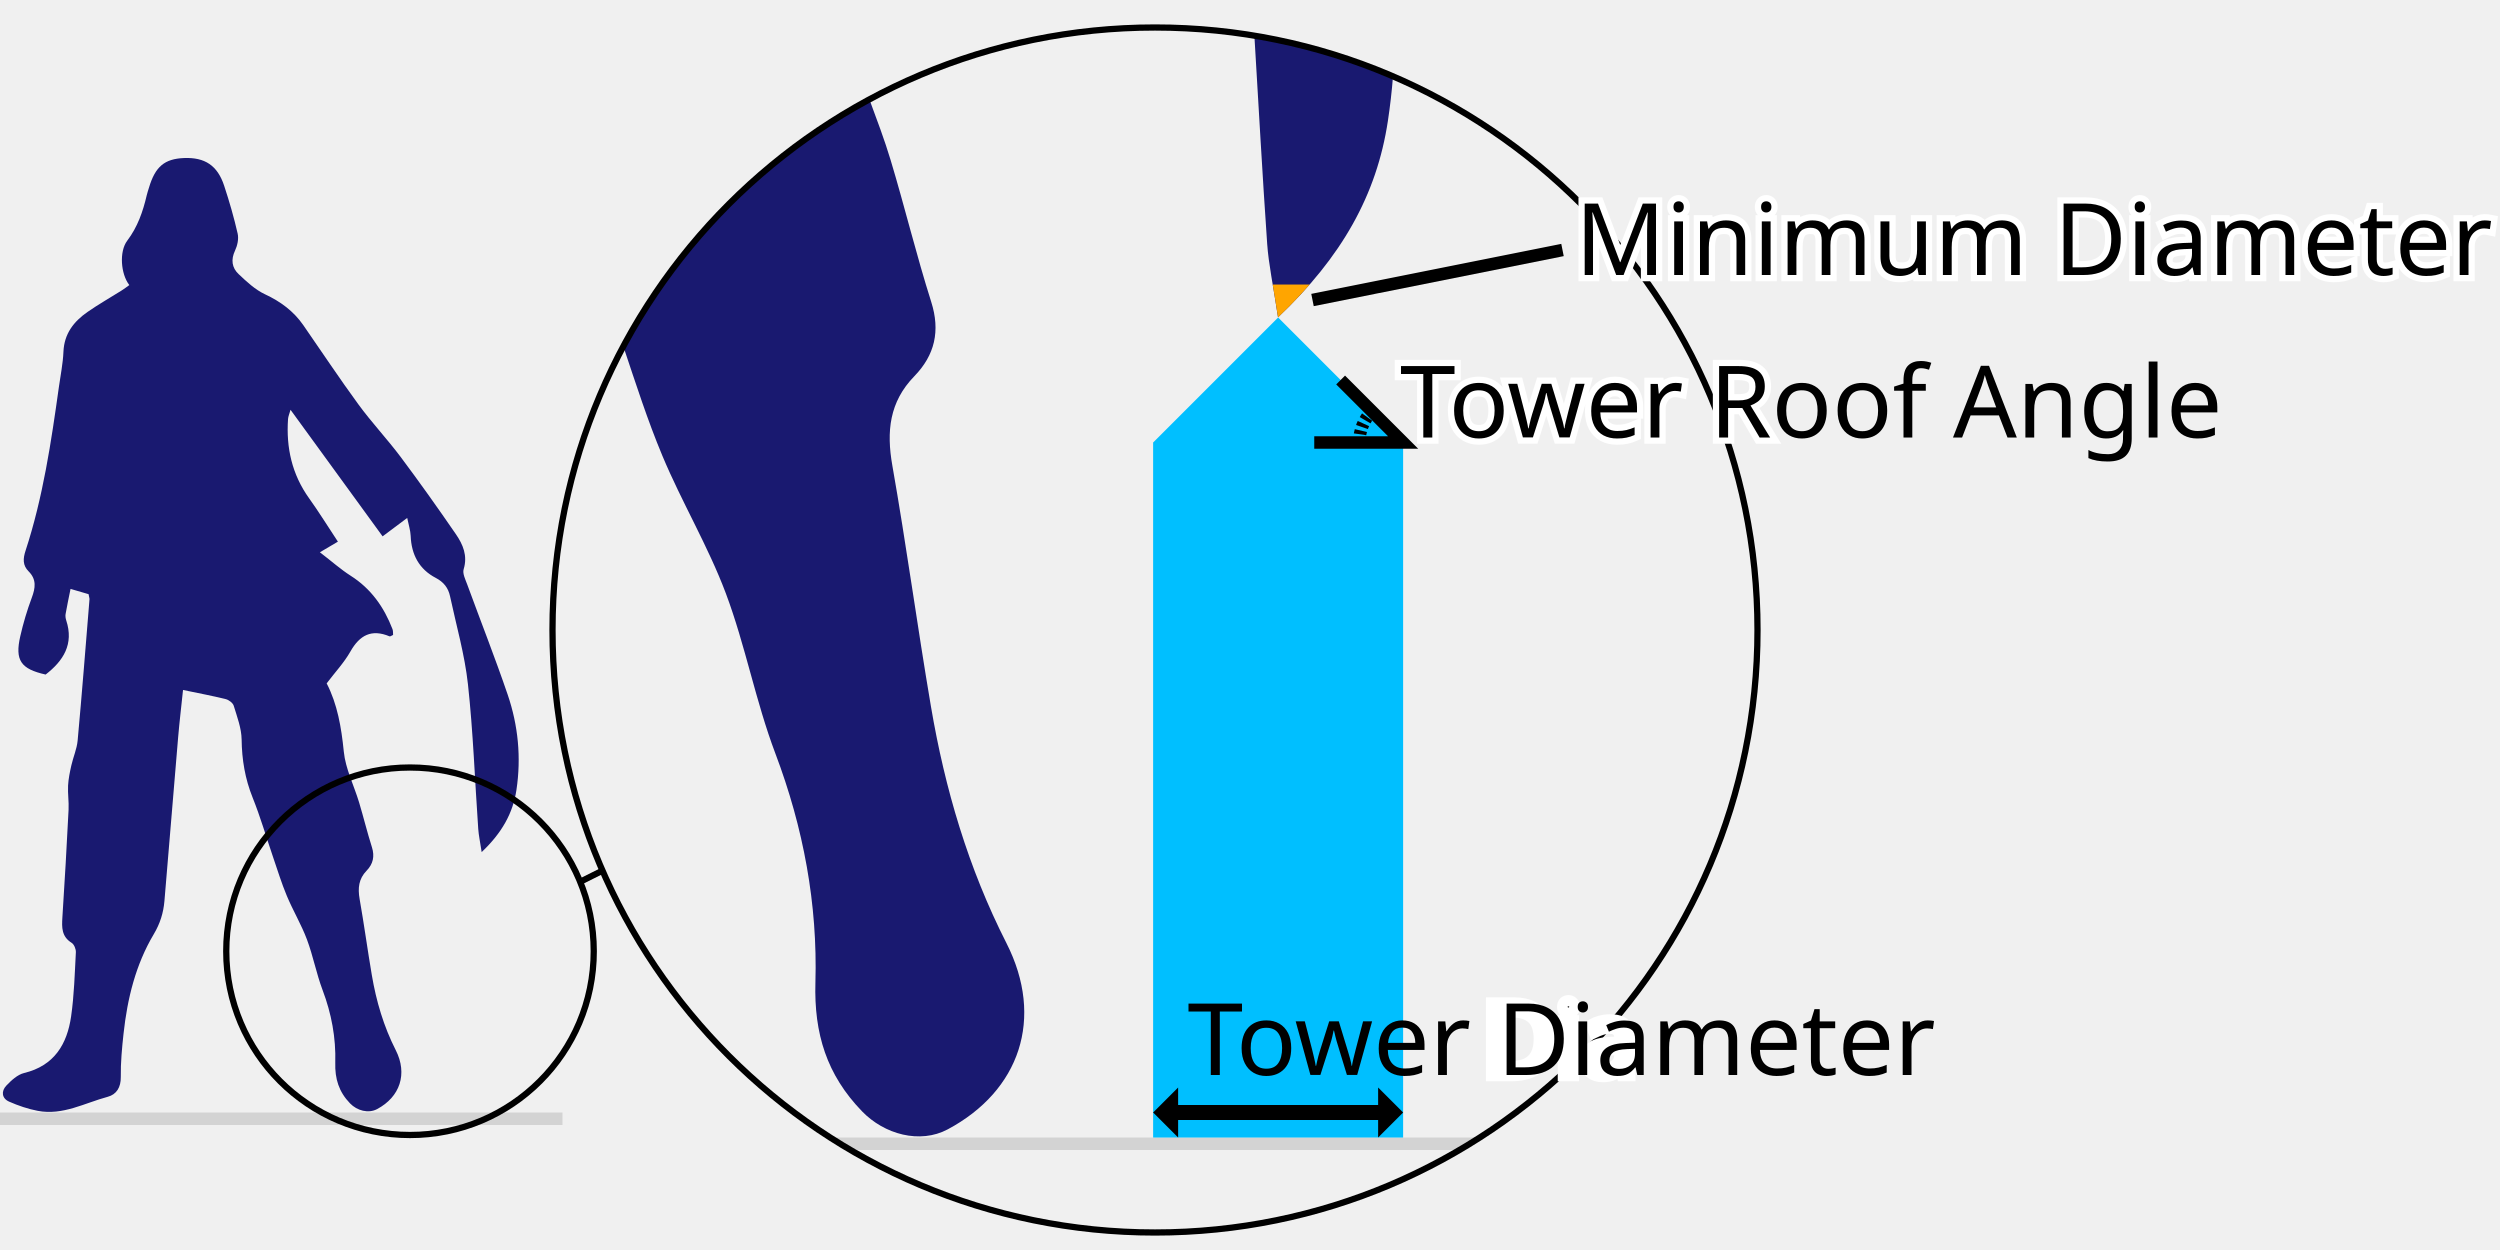
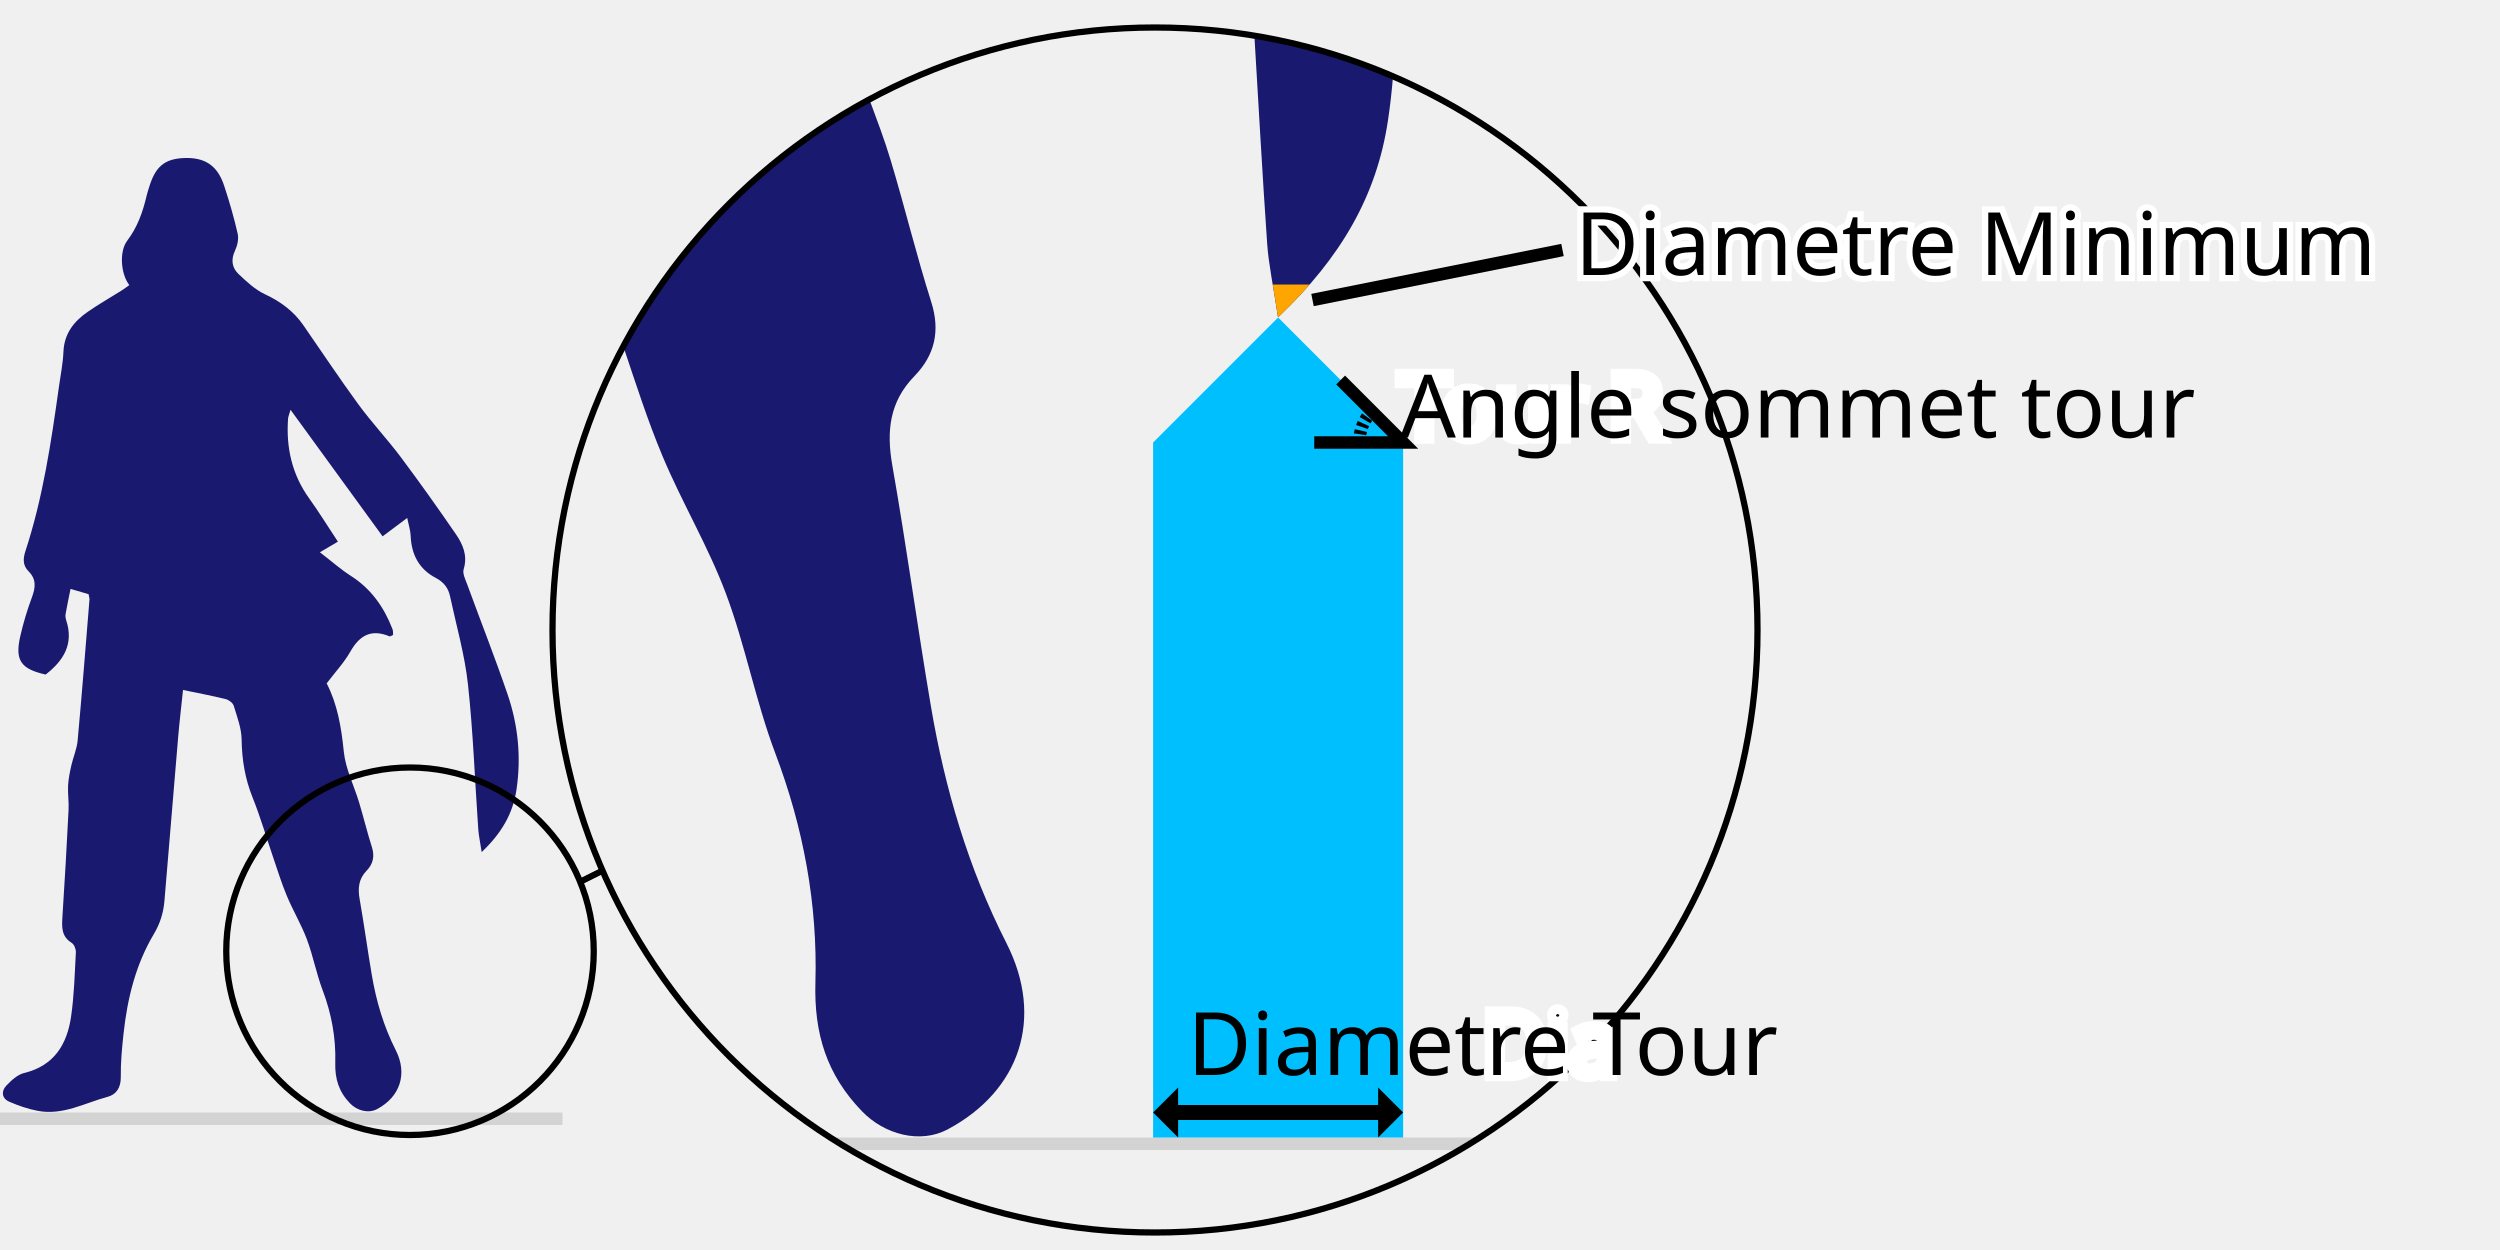
<svg xmlns="http://www.w3.org/2000/svg" width="2000" height="1000">
  <line x1="0" y1="895" x2="450" y2="895" stroke="lightgrey" stroke-width="10" />
  <path fill="lightgrey" d="M665,910 h520 l-20,10 h-480 z" />
  <g fill="midnightblue">
    <path d="m70.84,475.33 c-4.25,-1.24 -8.23,-2.4 -14.41,-4.21 -1.45,7.25 -2.84,13.66 -3.96,20.13 -0.28,1.63 0.01,3.5 0.53,5.1 6.19,18.91 -2.21,32.21 -16.49,43.29 -19.87,-4.47 -24.68,-11.31 -20.3,-30.61 2.37,-10.44 5.46,-20.8 9.2,-30.82 2.93,-7.84 3.95,-14.66 -2.51,-21.11 -4.84,-4.84 -4.55,-10.15 -2.46,-16.54 13.95,-42.65 20.5,-86.84 26.69,-131.1 1.31,-9.36 3.24,-18.7 3.63,-28.1 0.6,-14.38 8.24,-24.12 19.2,-31.76 8.8,-6.13 18.17,-11.43 27.26,-17.15 2.14,-1.35 4.15,-2.91 6.24,-4.39 -6.88,-8.79 -8.23,-26.86 -1.67,-35.52 8.31,-10.96 12.57,-23.33 15.61,-36.38 0.49,-2.09 1.22,-4.12 1.83,-6.18 4.97,-16.67 12.4,-22.92 27.96,-23.55 16.67,-0.68 26.78,5.92 32.11,22.08 4.17,12.62 7.88,25.45 10.83,38.4 0.95,4.18 -0.19,9.51 -2.08,13.51 -3.47,7.32 -2.54,13.8 2.85,18.87 6.42,6.06 13.22,12.45 21.06,16.11 12.47,5.82 22.84,13.46 30.64,24.67 14.71,21.16 28.93,42.69 44.15,63.48 10.64,14.53 23.08,27.73 33.88,42.15 15.16,20.25 29.82,40.89 44.14,61.74 5.59,8.15 9.46,17.09 6.16,27.91 -1.06,3.45 1.38,8.21 2.82,12.15 10.77,29.41 22.27,58.57 32.39,88.2 8.42,24.67 10.91,50.35 7.01,76.24 -2.82,18.71 -11.68,34.42 -27.82,49.73 -1.24,-8.21 -2.38,-13.41 -2.75,-18.66 -2.69,-38.54 -4.04,-77.23 -8.22,-115.61 -2.59,-23.74 -9.33,-47.03 -14.35,-70.5 -1.41,-6.59 -5.06,-11.27 -11.4,-14.58 -13.36,-6.97 -19.49,-18.68 -20.08,-33.65 -0.17,-4.29 -1.6,-8.52 -2.76,-14.33 -7.26,5.44 -12.67,9.48 -19.69,14.74 -24.45,-33.62 -48.58,-66.79 -73.65,-101.25 -0.89,3.19 -1.85,5.25 -2,7.36 -1.59,23.02 3.15,44.31 16.82,63.4 7.68,10.71 14.62,21.95 23.07,34.73 -4.86,2.87 -8.6,5.07 -14.4,8.5 9.79,7.54 16.75,13.76 24.53,18.72 16.32,10.34 26.77,25.12 33.56,42.82 0.55,1.44 0.34,3.18 0.46,4.59 -1.33,0.57 -2.28,1.35 -2.8,1.14 -14.41,-6.04 -23.89,-1.05 -31.36,12.15 -4.99,8.82 -12.14,16.43 -18.98,25.45 8.53,16.45 11.77,35.12 13.71,54.62 1.37,13.79 8.13,27.01 12.22,40.57 3.59,11.9 6.51,24.02 10.27,35.86 2.35,7.4 0.91,13.49 -4.28,18.84 -6.31,6.5 -7.08,13.96 -5.56,22.58 3.57,20.3 6.33,40.73 9.79,61.05 3.54,20.83 9.44,40.85 19.1,59.88 9.7,19.08 3.37,37.44 -14.87,47.17 -7.01,3.74 -16.02,1.29 -21.68,-4.56 -8.95,-9.25 -12.18,-19.7 -11.81,-32.61 0.57,-19.85 -3.03,-39.21 -10.14,-58.01 -4.99,-13.19 -7.57,-27.3 -12.53,-40.51 -4.48,-11.94 -11.13,-23.04 -16.07,-34.84 -4.27,-10.22 -7.54,-20.87 -11.13,-31.37 -5.4,-15.76 -10.03,-31.84 -16.24,-47.27 -6.06,-15.06 -8.6,-30.26 -8.81,-46.43 -0.12,-9.07 -3.61,-18.19 -6.32,-27.07 -0.69,-2.25 -3.9,-4.67 -6.37,-5.29 -10.75,-2.67 -21.65,-4.7 -34.19,-7.32 -1.39,13.35 -2.86,25.55 -3.9,37.77 -3.73,43.66 -7.31,87.33 -10.97,131 -0.8,9.5 -3.48,18.12 -8.52,26.57 -14.53,24.41 -21.14,51.52 -24.19,79.52 -1.25,11.52 -2.36,23.15 -2.2,34.71 0.12,8.32 -3.45,14 -10.37,15.86 -18.42,4.94 -36.01,15.12 -56.05,11.27 -7.84,-1.5 -15.6,-4.15 -22.92,-7.37 -5.95,-2.62 -6.44,-8.39 -2.26,-12.79 3.98,-4.18 8.95,-8.83 14.25,-10.11 24.11,-5.85 34.38,-23 37.59,-45.25 2.44,-16.96 2.9,-34.22 3.81,-51.37 0.13,-2.52 -1.41,-6.3 -3.4,-7.54 -8.05,-5.02 -7.9,-12.25 -7.38,-20.31 1.88,-28.72 3.49,-57.45 4.95,-86.18 0.33,-6.41 -0.74,-12.9 -0.4,-19.31 0.28,-5.42 1.43,-10.83 2.62,-16.15 1.5,-6.66 4.41,-13.13 5.03,-19.84 3.45,-37.63 6.4,-75.3 9.48,-112.96 0.07,-0.81 -0.27,-1.66 -0.72,-4.12 z" />
    <path d="M1003.5,28.46 C1006.86,83.95 1009.87,139.48 1013.73,194.93 C1014.89,211.52 1018.51,227.94 1022.41,253.89 C1073.42,205.53 1101.39,155.9 1110.31,96.77 C1112.12,84.76 1113.49,72.77 1114.43,60.8 A481.59,481.59 0 0 0 1003.5,28.46 z M695.45,79.31 A481.59,481.59 0 0 0 498.65,277.08 C508.53,306.49 517.97,336.1 529.92,364.66 C545.5,401.92 566.53,437.01 580.69,474.73 C596.35,516.47 604.51,561.05 620.28,602.74 C642.75,662.14 654.14,723.31 652.33,786.03 C651.15,826.82 661.36,859.85 689.64,889.07 C707.52,907.56 735.98,915.32 758.15,903.49 C815.78,872.74 835.76,814.75 805.13,754.45 C774.59,694.34 755.95,631.06 744.77,565.25 C733.85,501.05 725.15,436.48 713.86,372.355 C709.07,345.11 711.5,321.53 731.44,301 C747.84,284.1 752.38,264.84 744.97,241.47 C733.09,204.04 723.86,165.77 712.53,128.16 C707.6,111.77 701.43,95.54 695.45,79.311 z" />
  </g>
  <path fill="orange" d="M1018.17,227.65 C1019.47,235.43 1020.89,243.8 1022.41,253.89 C1031.58,245.2 1039.99,236.47 1047.69,227.65 z" />
  <path fill="deepskyblue" d="M1022.5,254 l100,100 v556 h-200 v-556 z" />
  <g fill="none" stroke="black" stroke-width="5">
    <circle cx="328" cy="761" r="147" />
    <circle cx="924" cy="504" r="482" />
    <line x1="465" y1="705" x2="483" y2="696" />
  </g>
  <polyline fill="none" stroke="black" stroke-width="10" points="1072.5,304 1122.5,354 1051.4,354" />
  <path fill="none" stroke="black" stroke-width="10" stroke-dasharray="3" d="M1097.5,329 a35,35 0 0 0 -10,25" />
  <path d="M922.5,890 l20,-20 v14 h160 v-14 l20,20 l-20,20 v-14 h-160 v14 z" />
  <line x1="1050" y1="240" x2="1250" y2="200" stroke="black" stroke-width="10" />
-   <g font-family="sans-serif" font-size="80px" stroke-width="10">
-     <text x="1120" y="350" stroke="white">Tower R</text>
-     <text x="1120" y="350">Tower Roof Angle</text>
+   <g font-family="sans-serif" font-size="70px" stroke-width="10">
+     <text x="1120" y="350" stroke="white">Tour R</text>
+     <text x="1120" y="350">Angle sommet tour</text>
    <text x="1186" y="860" stroke="white">Dia</text>
-     <text x="950" y="860">Tower Diameter</text>
-     <text x="1260" y="220" stroke="white">Minimum Diameter</text>
-     <text x="1260" y="220">Minimum Diameter</text>
+     <text x="950" y="860">Diametre Tour</text>
+     <text x="1260" y="220" stroke="white">Diametre Minimum</text>
+     <text x="1260" y="220">Diametre Minimum </text>
  </g>
</svg>
